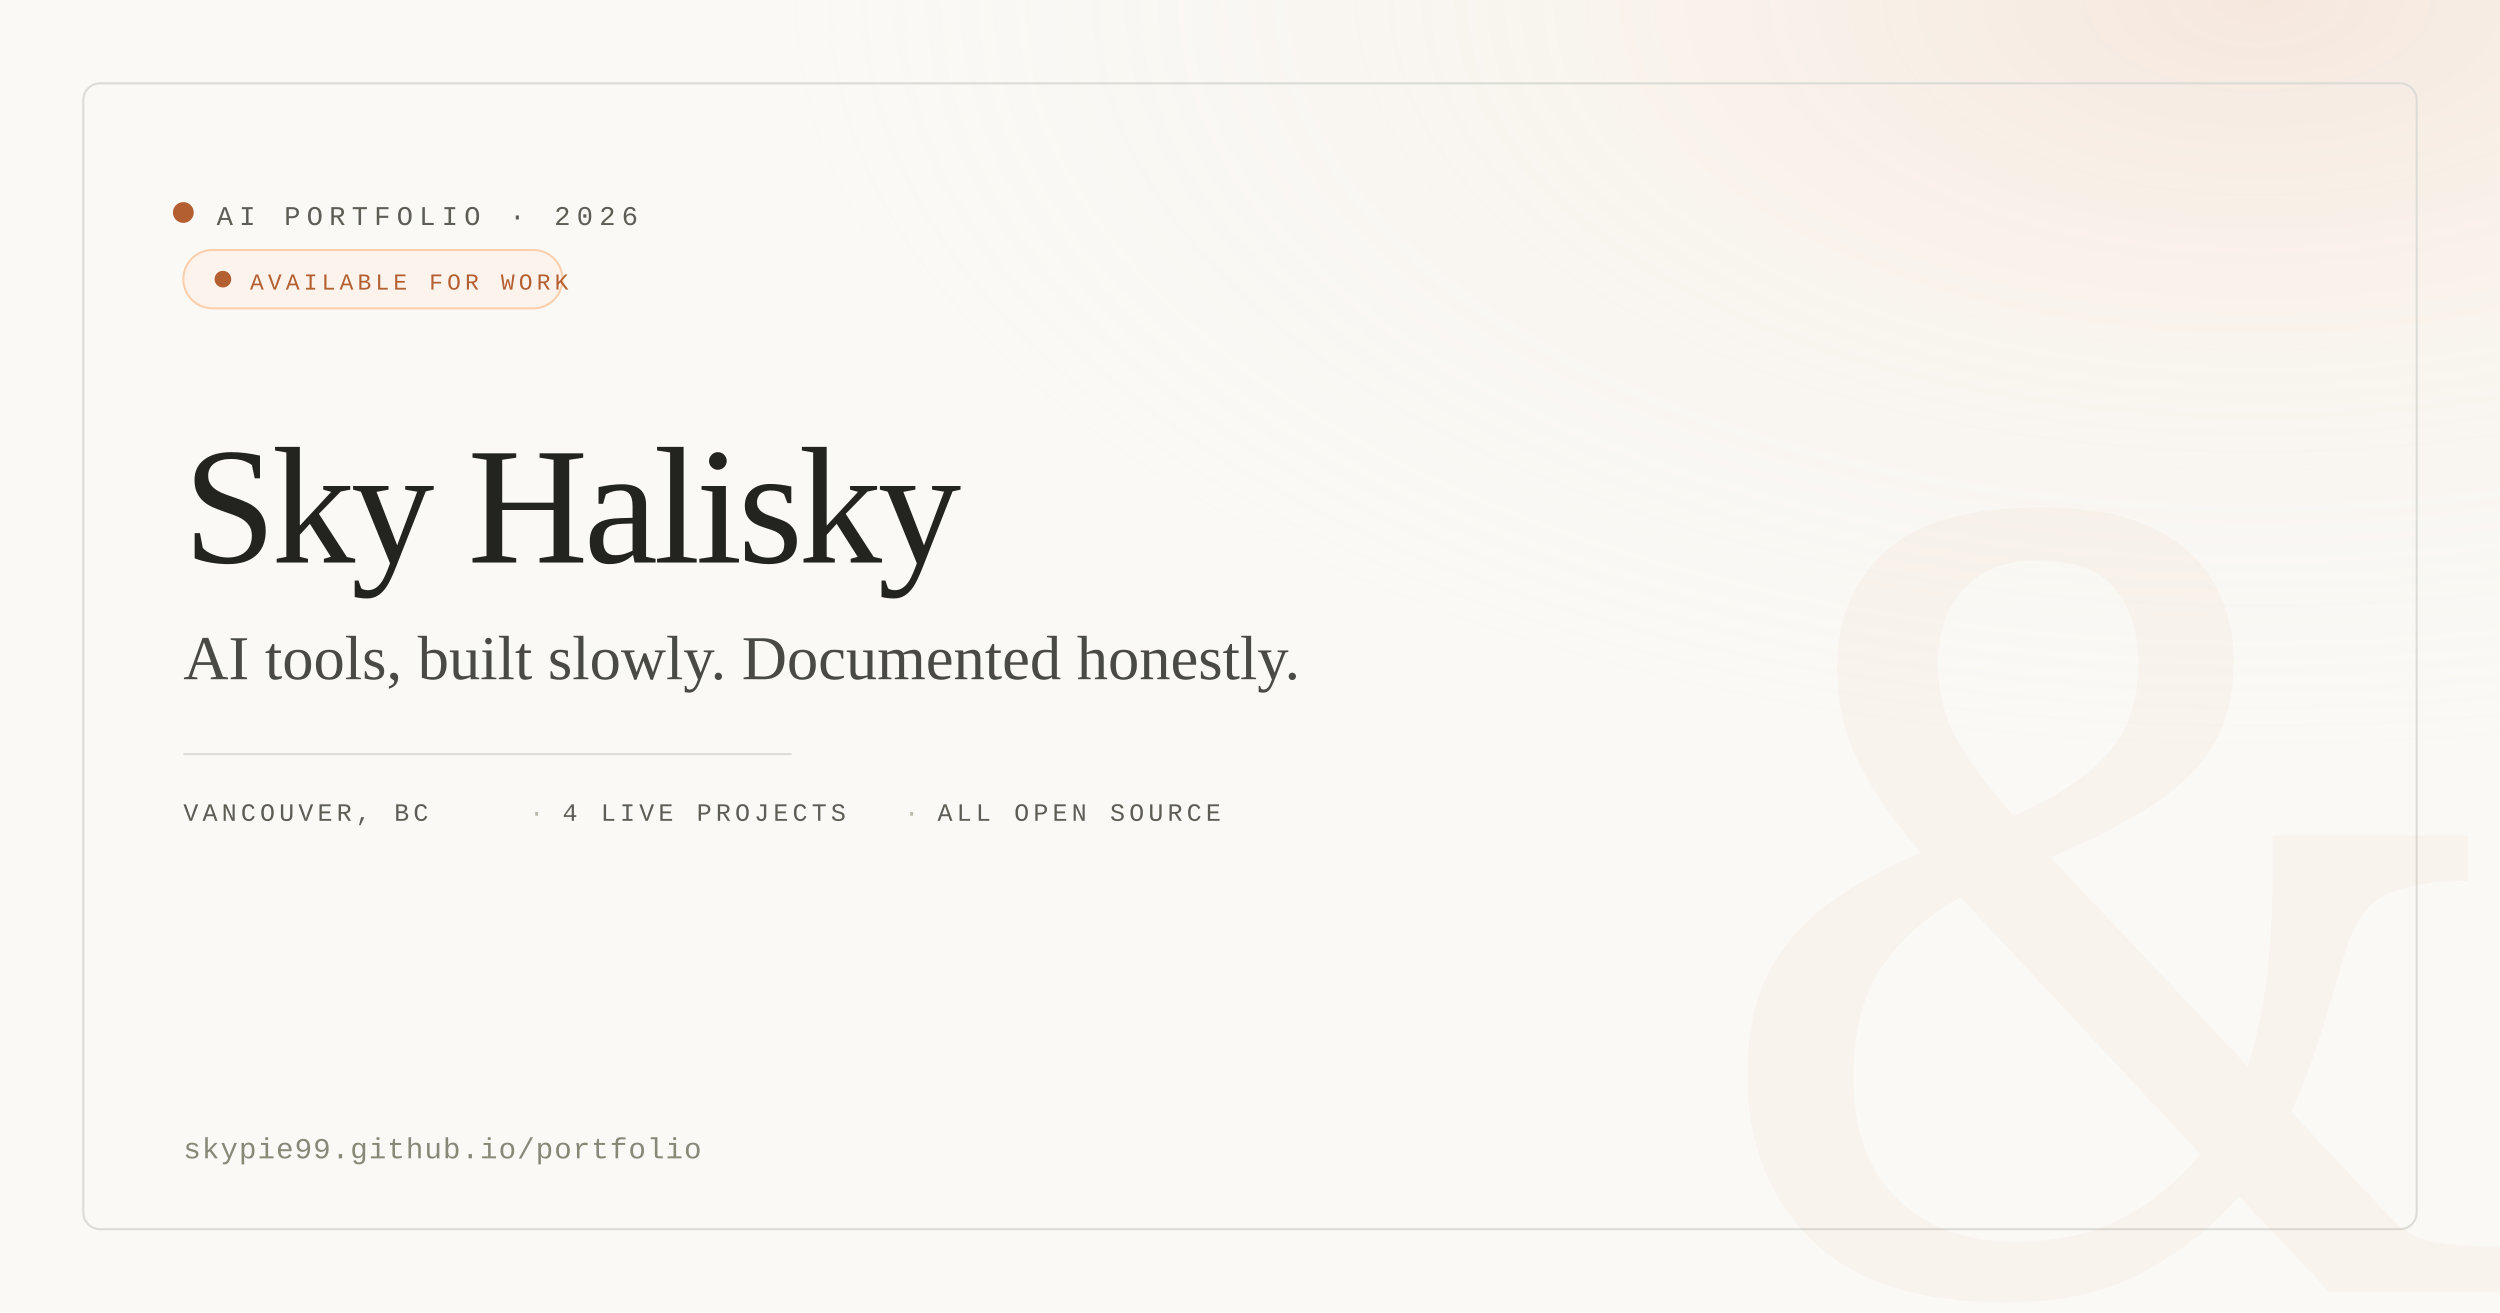
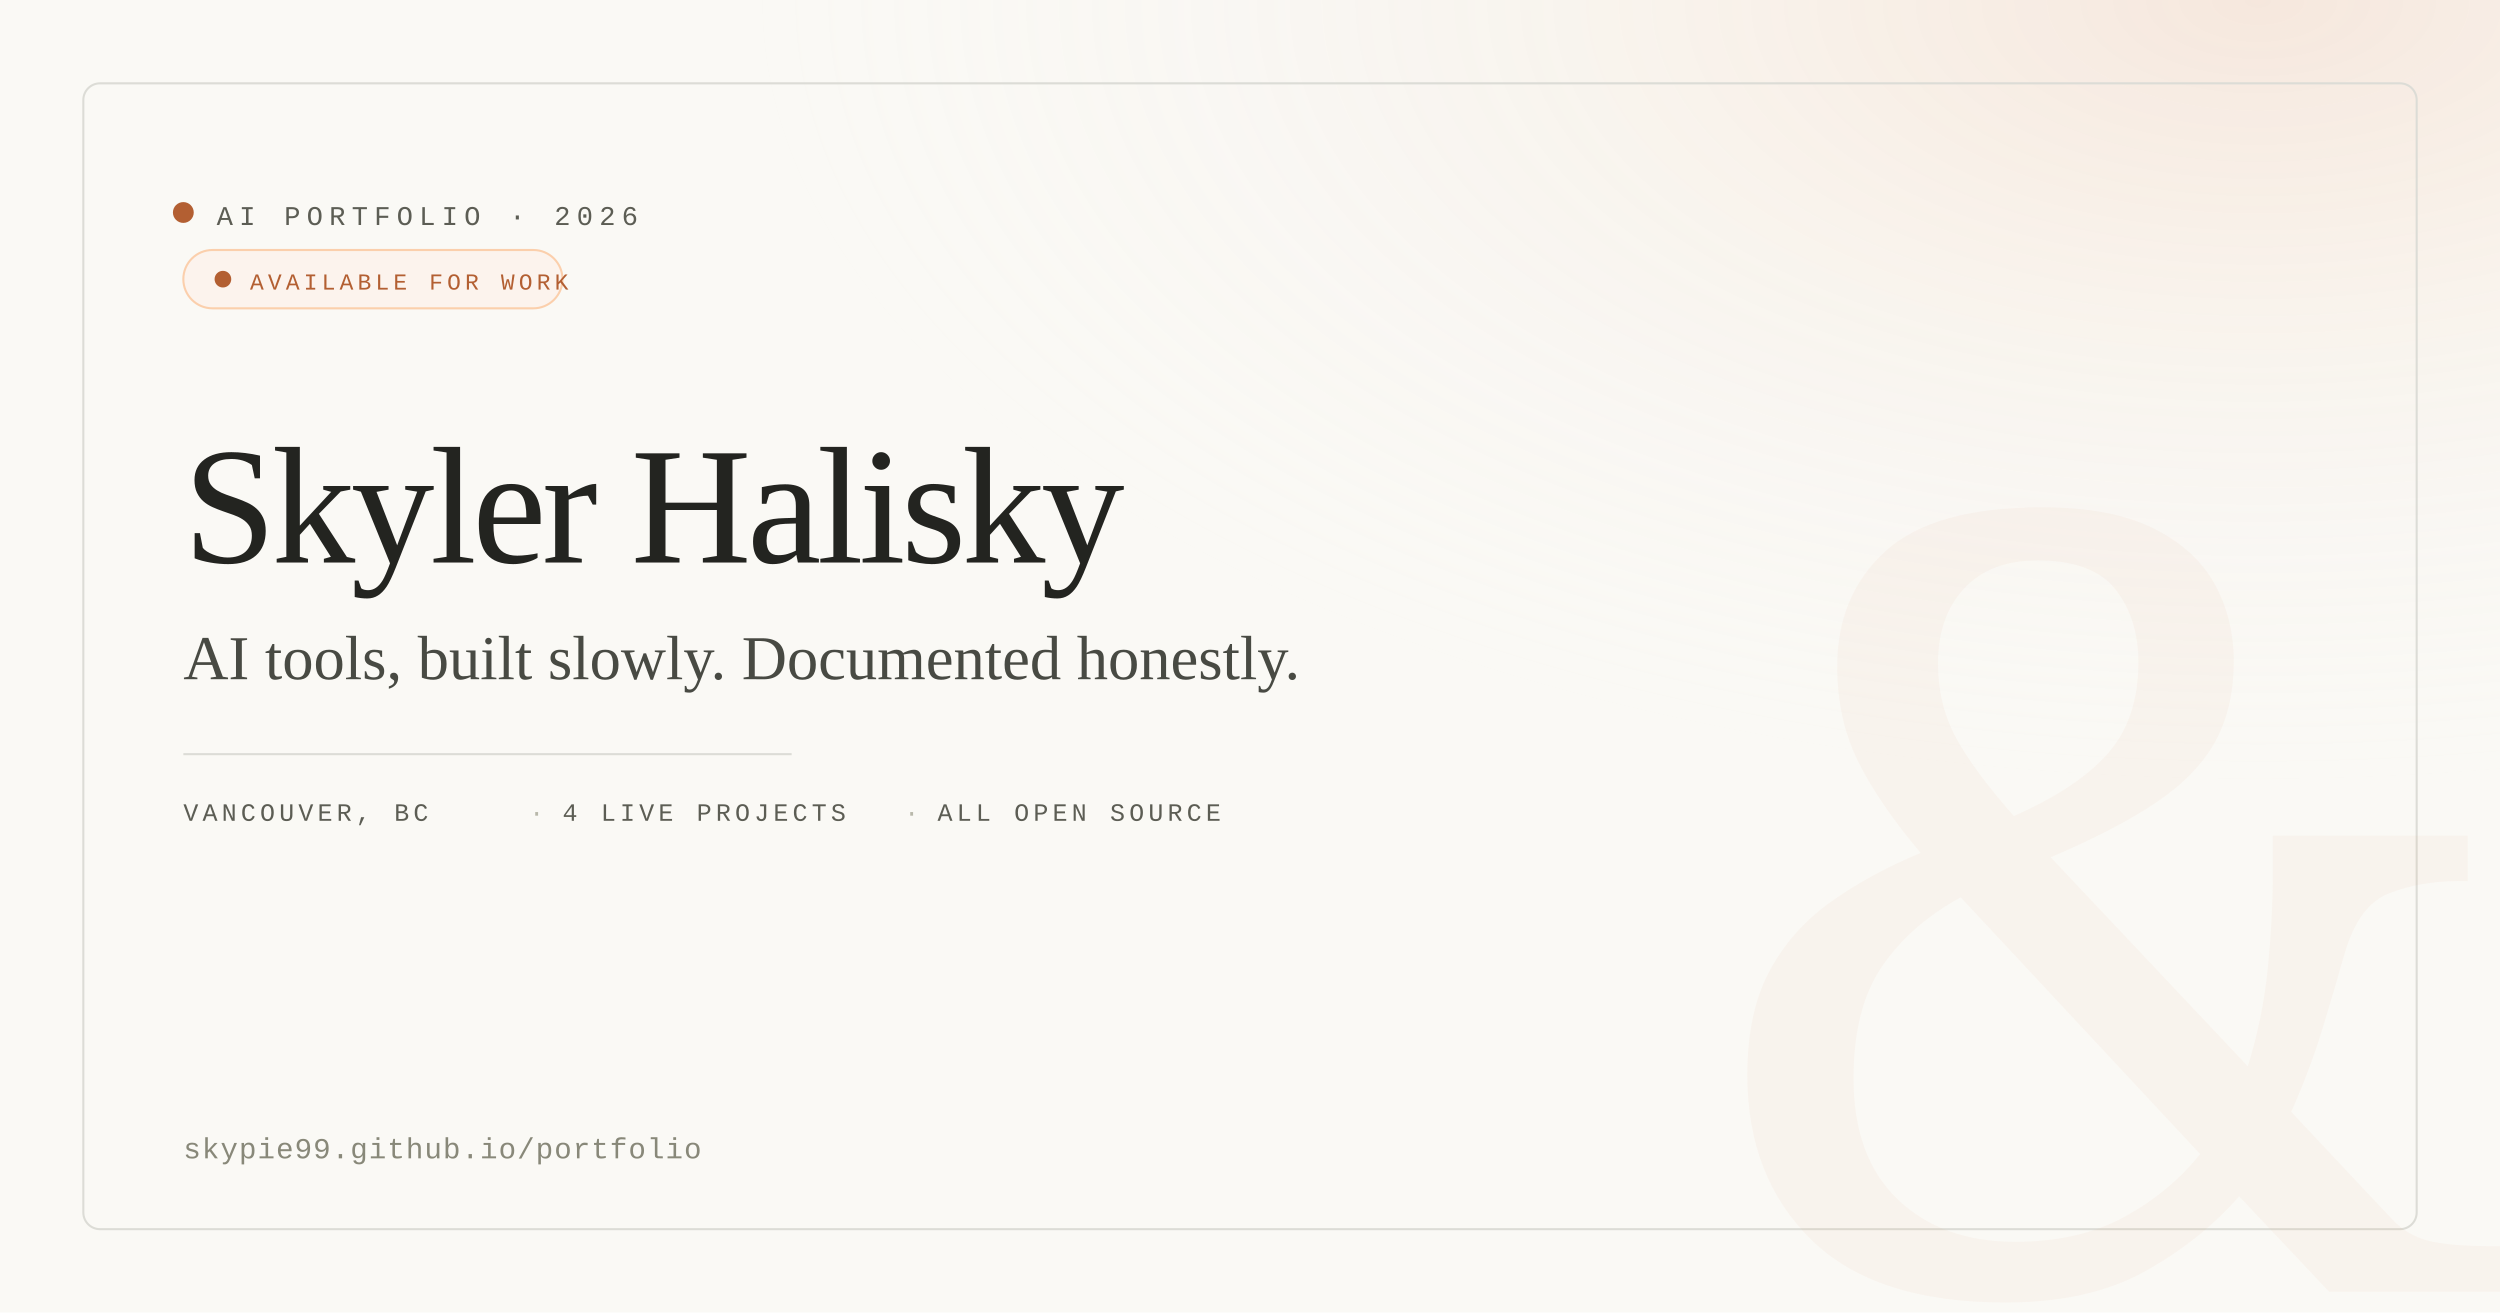
<svg xmlns="http://www.w3.org/2000/svg" width="1200" height="630" viewBox="0 0 1200 630">
  <rect width="1200" height="630" fill="#FAF9F5" />
  <radialGradient id="wash" cx="90%" cy="0%" r="60%">
    <stop offset="0%" stop-color="#E2976E" stop-opacity="0.18" />
    <stop offset="100%" stop-color="#FAF9F5" stop-opacity="0" />
  </radialGradient>
  <rect width="1200" height="630" fill="url(#wash)" />
  <rect x="40" y="40" width="1120" height="550" rx="8" fill="none" stroke="#DCDCD6" stroke-width="1" />
  <text x="820" y="620" font-family="Georgia, serif" font-size="520" font-weight="300" fill="#E2976E" opacity="0.06">&amp;</text>
  <circle cx="88" cy="102" r="5" fill="#B35F32" />
  <text x="104" y="108" font-family="'Courier New', Courier, monospace" font-size="13" fill="#5C5D54" letter-spacing="3">AI PORTFOLIO · 2026</text>
  <rect x="88" y="120" width="182" height="28" rx="14" fill="#FCF3ED" stroke="#FBCFAC" stroke-width="1" />
  <circle cx="107" cy="134" r="4" fill="#B35F32" />
  <text x="120" y="139" font-family="'Courier New', Courier, monospace" font-size="11" fill="#B35F32" letter-spacing="2">AVAILABLE FOR WORK</text>
-   <text x="88" y="270" font-family="Georgia, 'Times New Roman', serif" font-size="80" font-weight="300" fill="#232420" letter-spacing="-2">Sky Halisky</text>
+   <text x="88" y="270" font-family="Georgia, 'Times New Roman', serif" font-size="80" font-weight="300" fill="#232420" letter-spacing="-2">Skyler Halisky</text>
  <text x="88" y="326" font-family="Georgia, 'Times New Roman', serif" font-size="30" font-weight="300" fill="#484A43">AI tools, built slowly. Documented honestly.</text>
  <line x1="88" y1="362" x2="380" y2="362" stroke="#DCDCD6" stroke-width="1" />
  <text x="88" y="394" font-family="'Courier New', Courier, monospace" font-size="12" fill="#5C5D54" letter-spacing="2">VANCOUVER, BC</text>
  <text x="254" y="394" font-family="'Courier New', Courier, monospace" font-size="12" fill="#B8B8AA">·</text>
  <text x="270" y="394" font-family="'Courier New', Courier, monospace" font-size="12" fill="#5C5D54" letter-spacing="2">4 LIVE PROJECTS</text>
  <text x="434" y="394" font-family="'Courier New', Courier, monospace" font-size="12" fill="#B8B8AA">·</text>
  <text x="450" y="394" font-family="'Courier New', Courier, monospace" font-size="12" fill="#5C5D54" letter-spacing="2">ALL OPEN SOURCE</text>
  <text x="88" y="556" font-family="'Courier New', Courier, monospace" font-size="14" fill="#888879" letter-spacing="0.5">skypie99.github.io/portfolio</text>
</svg>
